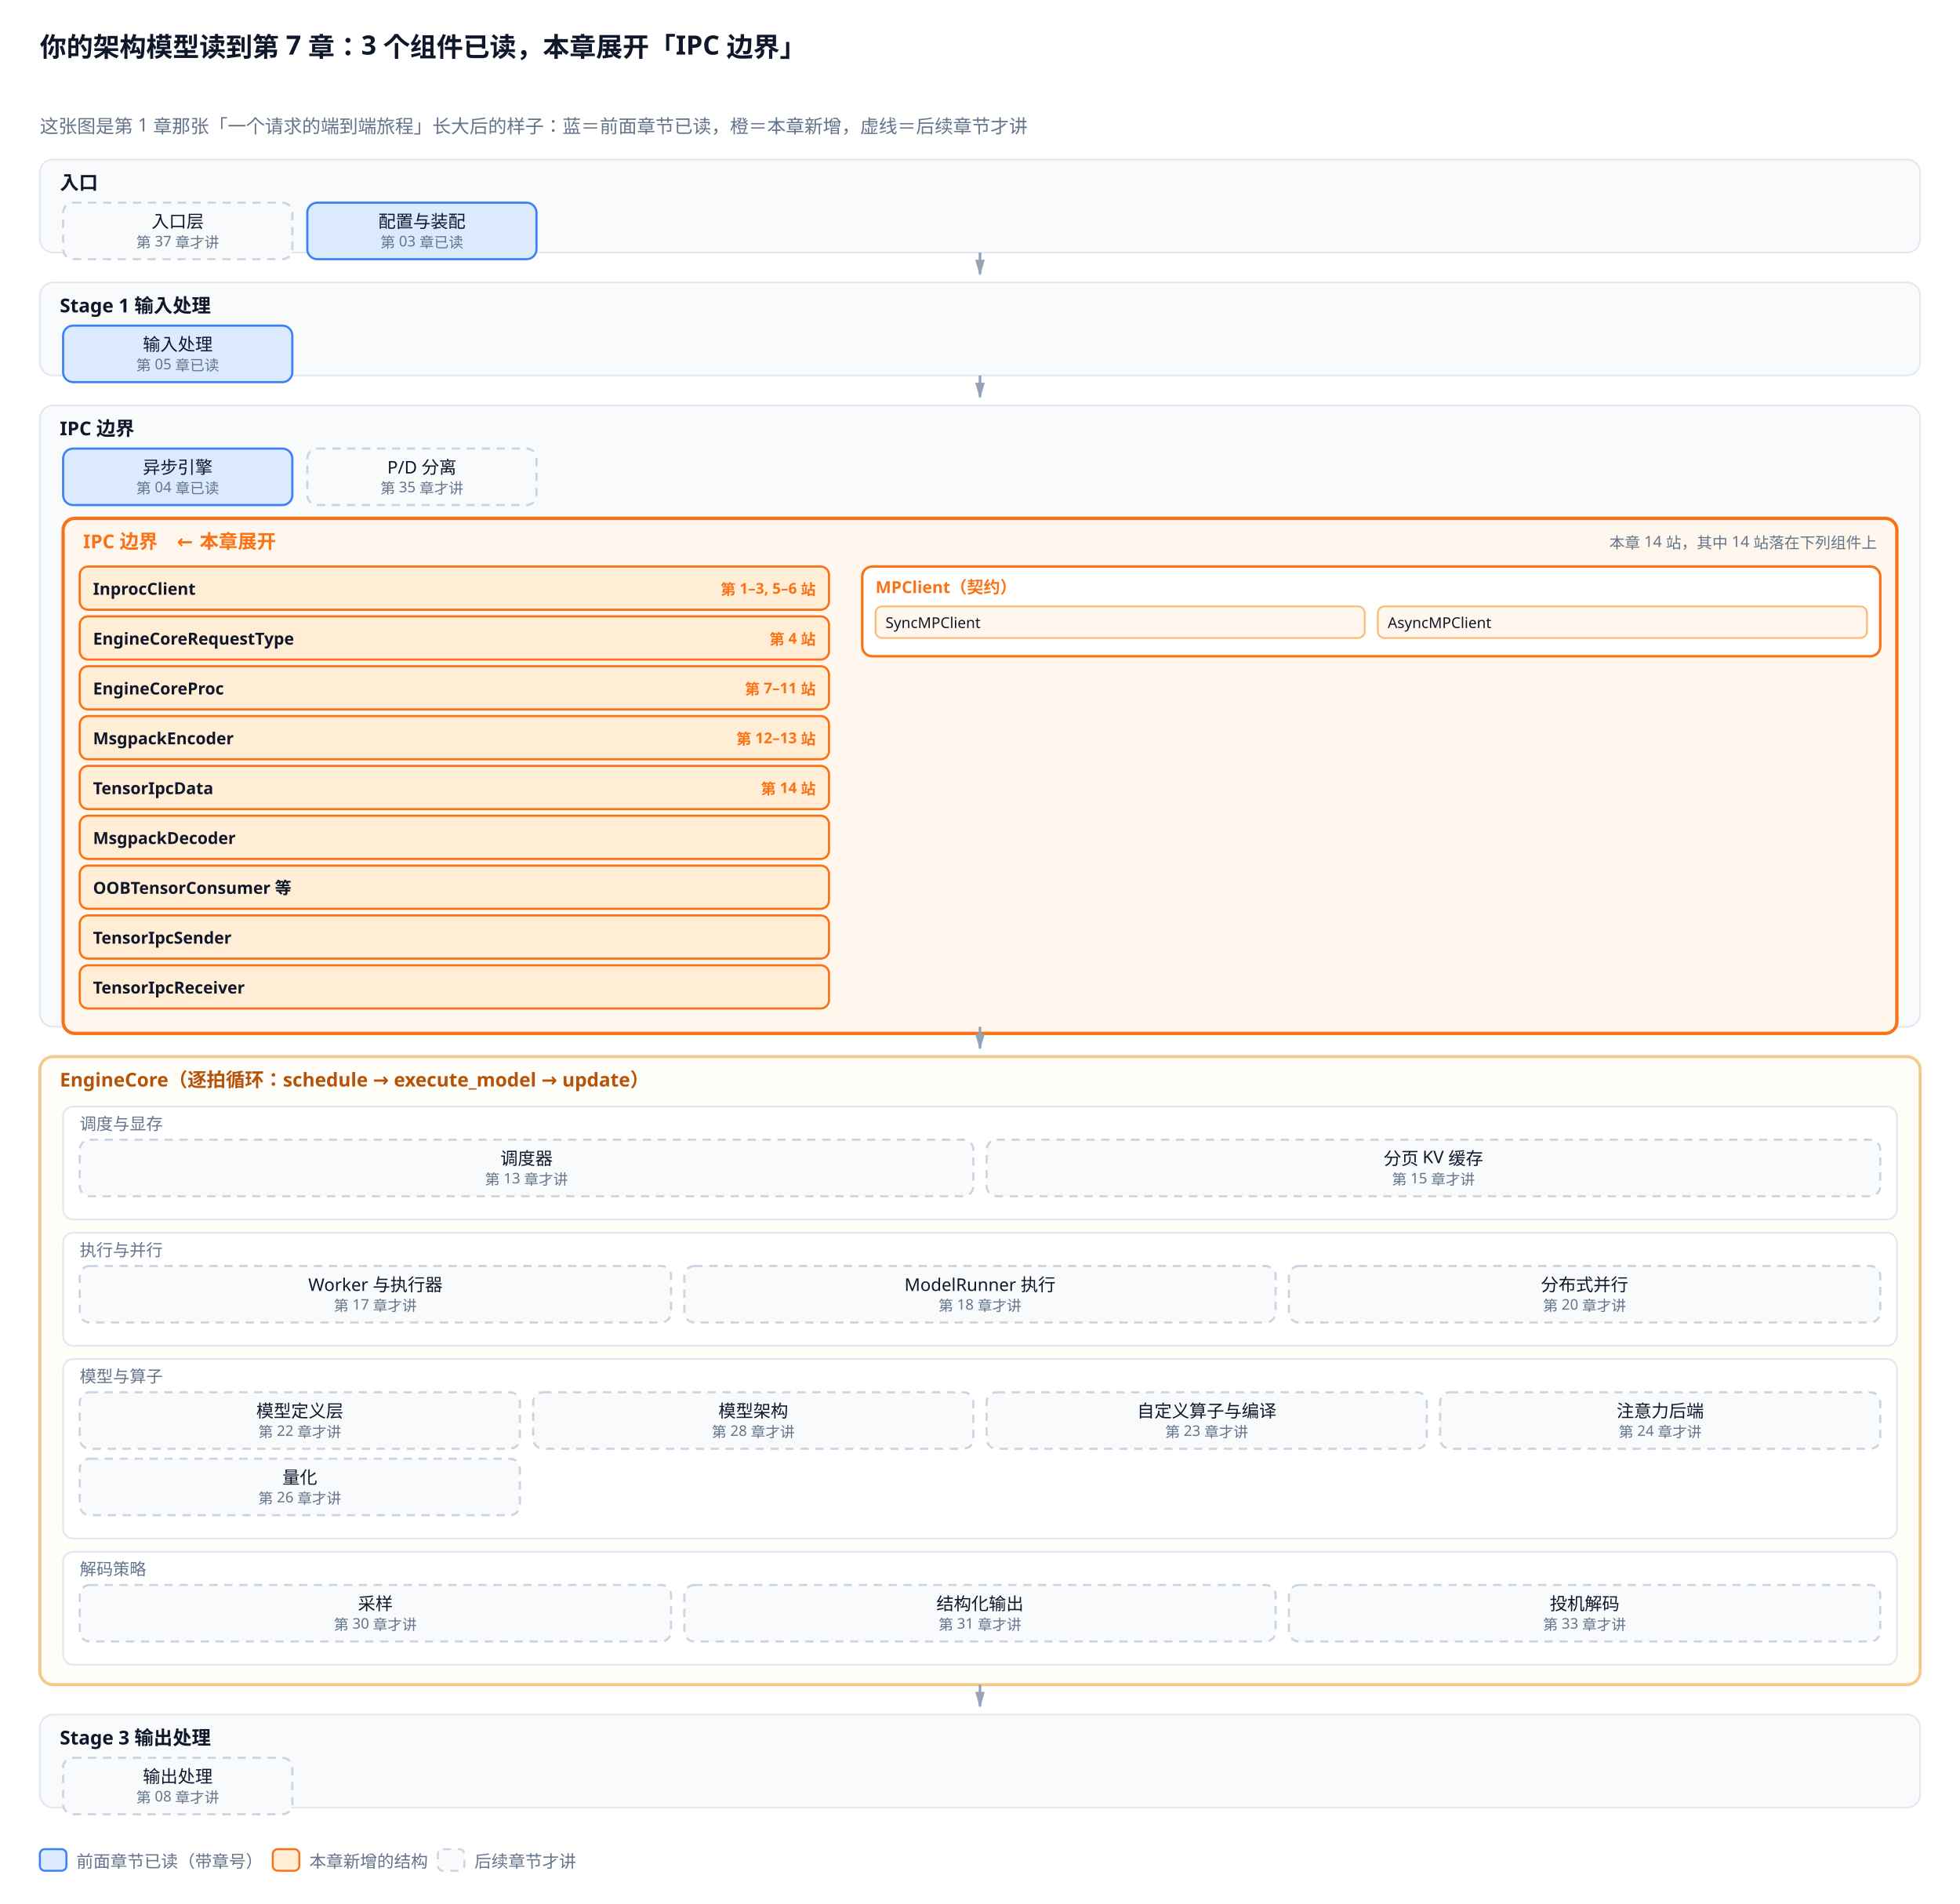
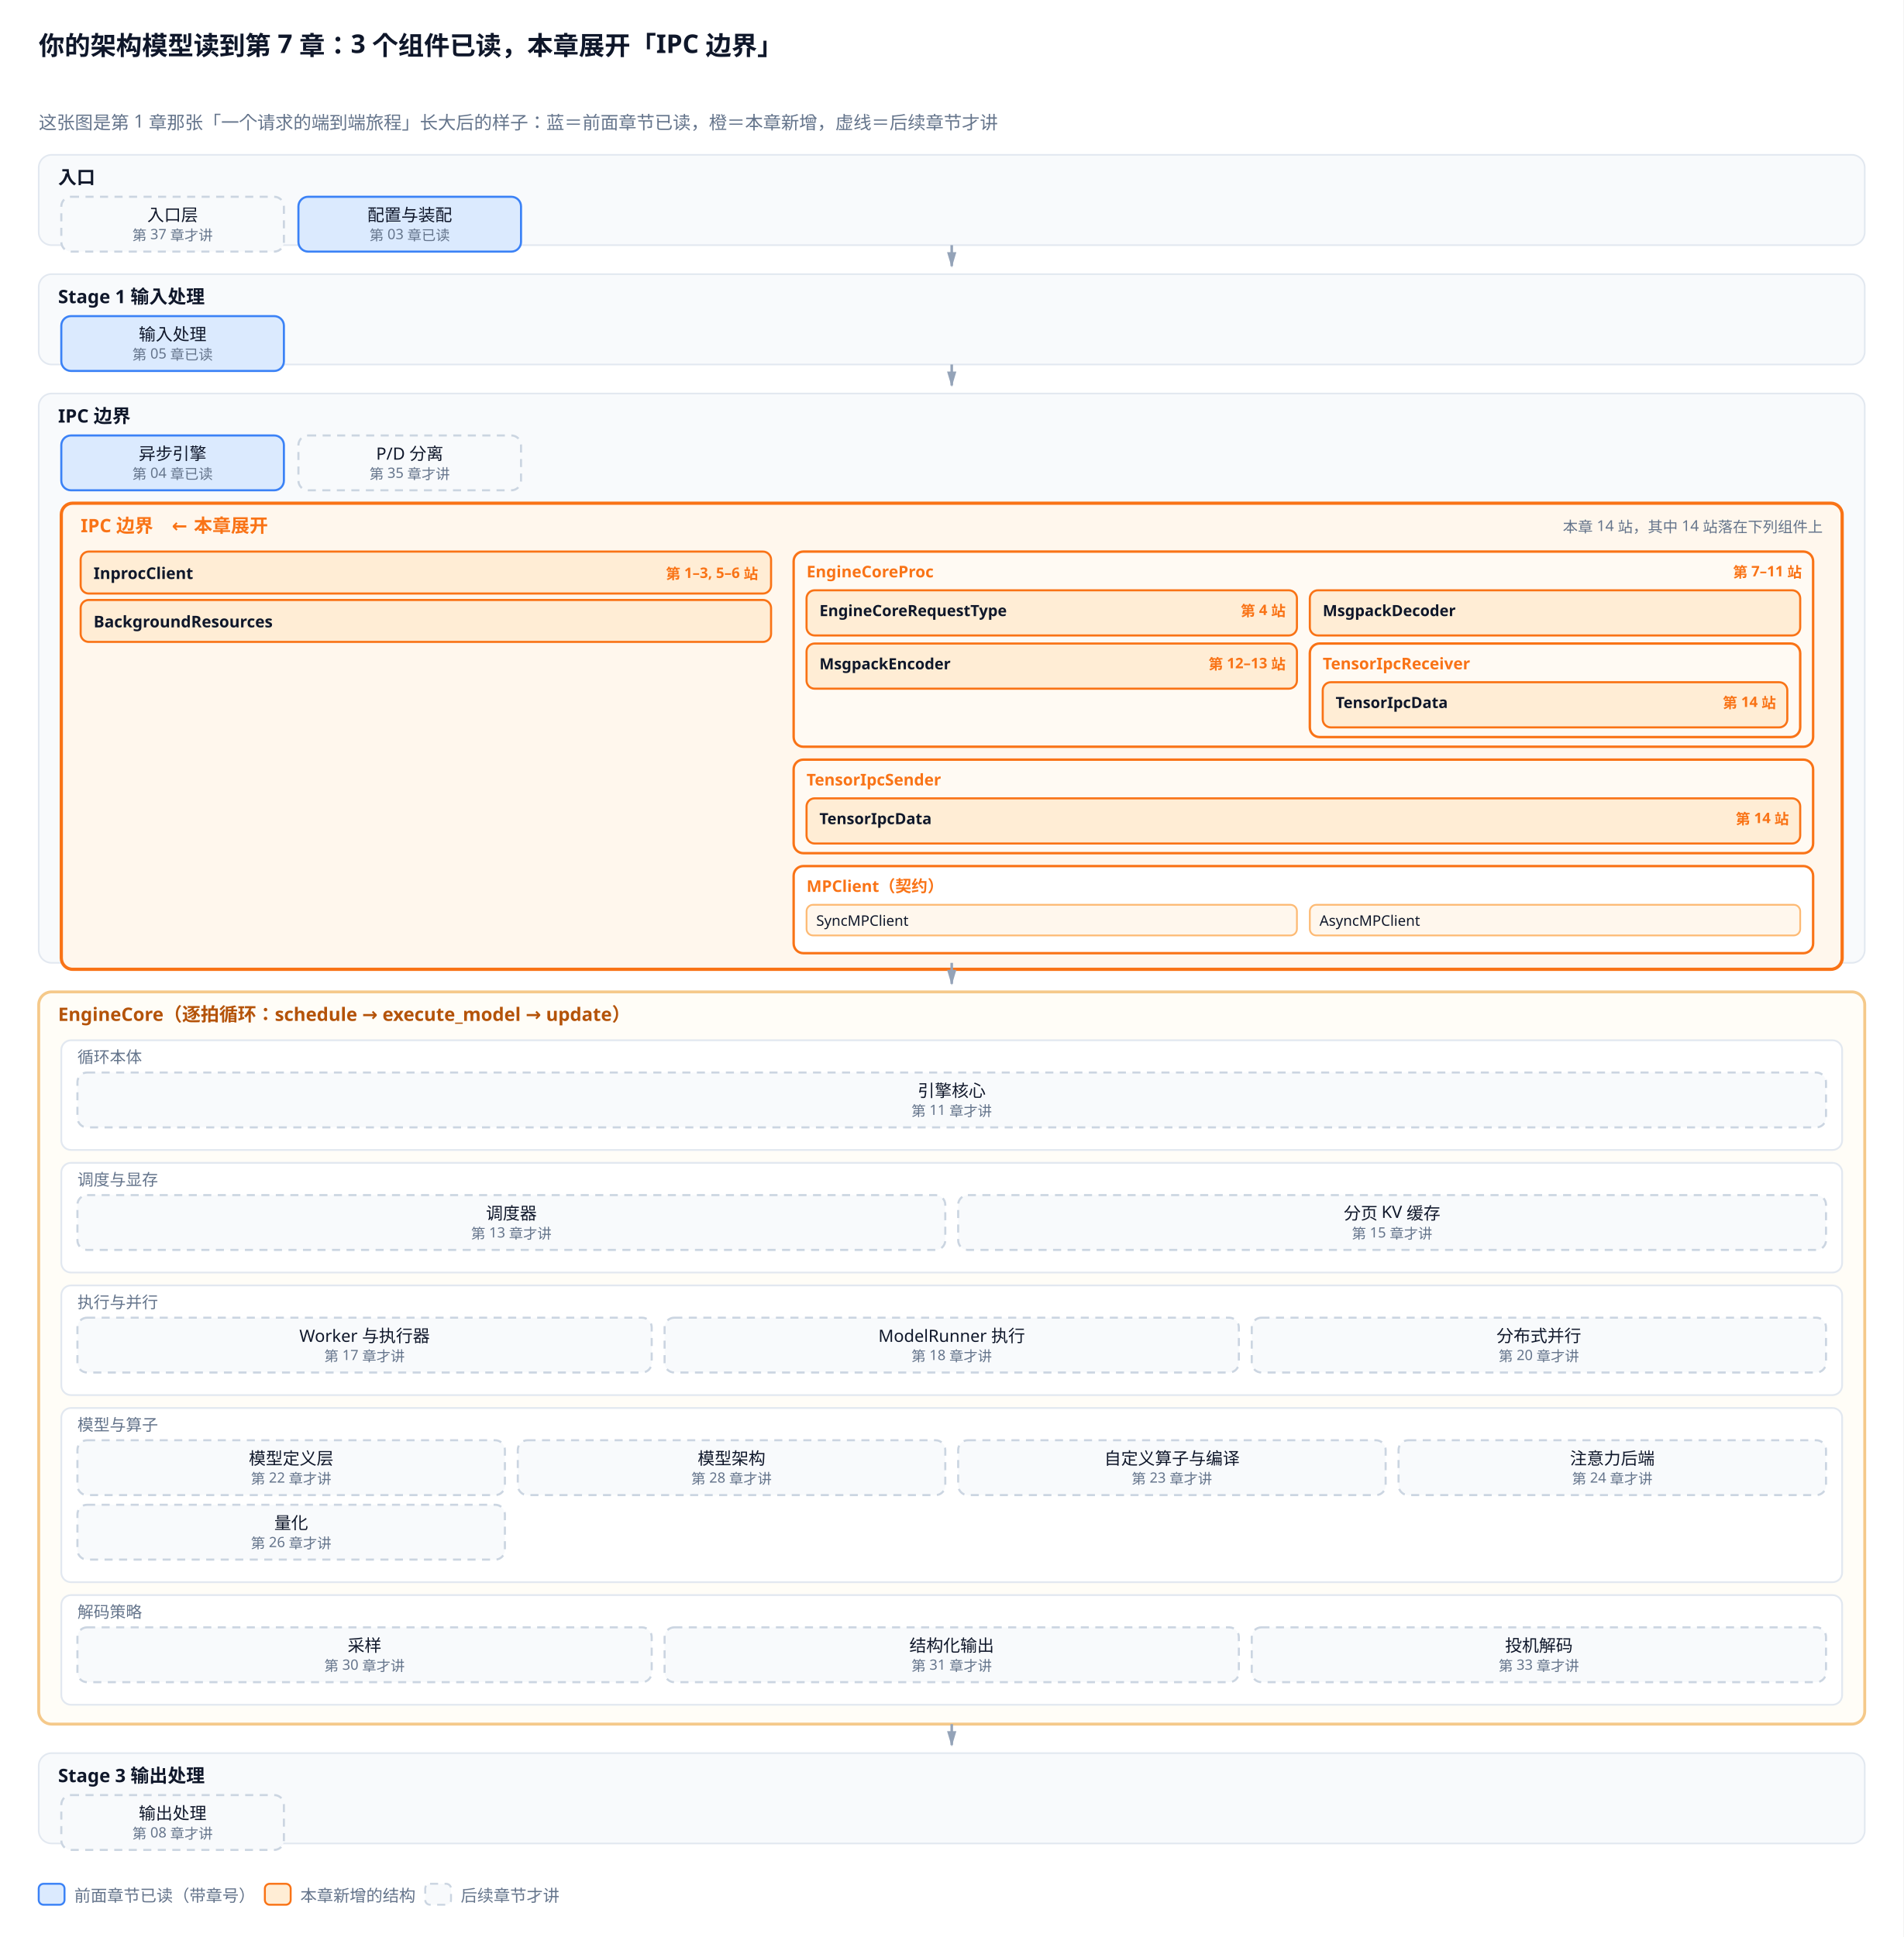
- <svg xmlns="http://www.w3.org/2000/svg" viewBox="0 0 1180 1146">
+ <svg xmlns="http://www.w3.org/2000/svg" viewBox="0 0 1180 1201">
  <defs>
    <marker id="a" viewBox="0 0 10 6" refX="9" refY="3" markerWidth="6" markerHeight="4" orient="auto">
      <path d="M0,0 L10,3 L0,6 Z" fill="#94a3b8" />
    </marker>
    <marker id="a2" viewBox="0 0 10 6" refX="9" refY="3" markerWidth="6" markerHeight="4" orient="auto">
      <path d="M0,0 L10,3 L0,6 Z" fill="#f97316" />
    </marker>
  </defs>
-   <rect width="1180" height="1146" fill="white" />
+   <rect width="1180" height="1201" fill="white" />
  <text x="24" y="34" font-family="sans-serif" font-size="16" fill="#0f172a" font-weight="bold">你的架构模型读到第 7 章：3 个组件已读，本章展开「IPC 边界」</text>
  <text x="24.0" y="80.0" font-family="sans-serif" font-size="11.2" fill="#64748b" text-anchor="start">这张图是第 1 章那张「一个请求的端到端旅程」长大后的样子：蓝＝前面章节已读，橙＝本章新增，虚线＝后续章节才讲</text>
  <rect x="24.0" y="96.0" width="1132.0" height="56.0" rx="8" fill="#f8fafc" stroke="#e2e8f0" stroke-width="1.0" />
  <text x="36.0" y="114.0" font-family="sans-serif" font-size="11.5" fill="#0f172a" text-anchor="start" font-weight="bold">入口</text>
  <rect x="38.0" y="122.0" width="138.0" height="34.0" rx="6" fill="#f8fafc" stroke="#cbd5e1" stroke-width="1.3" stroke-dasharray="5,4" />
  <text x="107.0" y="137.0" font-family="sans-serif" font-size="10.5" fill="#0f172a" text-anchor="middle">入口层</text>
  <text x="107.0" y="149.0" font-family="sans-serif" font-size="8.8" fill="#64748b" text-anchor="middle">第 37 章才讲</text>
  <rect x="185.0" y="122.0" width="138.0" height="34.0" rx="6" fill="#dbeafe" stroke="#3b82f6" stroke-width="1.3" />
  <text x="254.0" y="137.0" font-family="sans-serif" font-size="10.5" fill="#0f172a" text-anchor="middle">配置与装配</text>
  <text x="254.0" y="149.0" font-family="sans-serif" font-size="8.8" fill="#64748b" text-anchor="middle">第 03 章已读</text>
  <path d="M590.0,152.0 L590.0,165.0" stroke="#94a3b8" stroke-width="1.6" marker-end="url(#a)" />
  <rect x="24.0" y="170.0" width="1132.0" height="56.0" rx="8" fill="#f8fafc" stroke="#e2e8f0" stroke-width="1.0" />
  <text x="36.0" y="188.0" font-family="sans-serif" font-size="11.5" fill="#0f172a" text-anchor="start" font-weight="bold">Stage 1 输入处理</text>
  <rect x="38.0" y="196.0" width="138.0" height="34.0" rx="6" fill="#dbeafe" stroke="#3b82f6" stroke-width="1.3" />
  <text x="107.0" y="211.0" font-family="sans-serif" font-size="10.5" fill="#0f172a" text-anchor="middle">输入处理</text>
  <text x="107.0" y="223.0" font-family="sans-serif" font-size="8.8" fill="#64748b" text-anchor="middle">第 05 章已读</text>
  <path d="M590.0,226.0 L590.0,239.0" stroke="#94a3b8" stroke-width="1.6" marker-end="url(#a)" />
-   <rect x="24.0" y="244.0" width="1132.0" height="374.0" rx="8" fill="#f8fafc" stroke="#e2e8f0" stroke-width="1.0" />
+   <rect x="24.0" y="244.0" width="1132.0" height="353.0" rx="8" fill="#f8fafc" stroke="#e2e8f0" stroke-width="1.0" />
  <text x="36.0" y="262.0" font-family="sans-serif" font-size="11.5" fill="#0f172a" text-anchor="start" font-weight="bold">IPC 边界</text>
  <rect x="38.0" y="270.0" width="138.0" height="34.0" rx="6" fill="#dbeafe" stroke="#3b82f6" stroke-width="1.3" />
  <text x="107.0" y="285.0" font-family="sans-serif" font-size="10.5" fill="#0f172a" text-anchor="middle">异步引擎</text>
  <text x="107.0" y="297.0" font-family="sans-serif" font-size="8.8" fill="#64748b" text-anchor="middle">第 04 章已读</text>
  <rect x="185.0" y="270.0" width="138.0" height="34.0" rx="6" fill="#f8fafc" stroke="#cbd5e1" stroke-width="1.3" stroke-dasharray="5,4" />
  <text x="254.0" y="285.0" font-family="sans-serif" font-size="10.5" fill="#0f172a" text-anchor="middle">P/D 分离</text>
  <text x="254.0" y="297.0" font-family="sans-serif" font-size="8.8" fill="#64748b" text-anchor="middle">第 35 章才讲</text>
-   <rect x="38.0" y="312.0" width="1104.0" height="310.0" rx="7" fill="#fff7ed" stroke="#f97316" stroke-width="2.0" />
+   <rect x="38.0" y="312.0" width="1104.0" height="289.0" rx="7" fill="#fff7ed" stroke="#f97316" stroke-width="2.0" />
  <text x="50.0" y="330.0" font-family="sans-serif" font-size="11.5" fill="#f97316" text-anchor="start" font-weight="bold">IPC 边界　← 本章展开</text>
  <text x="1130.0" y="330.0" font-family="sans-serif" font-size="9.3" fill="#64748b" text-anchor="end">本章 14 站，其中 14 站落在下列组件上</text>
-   <rect x="48.0" y="341.0" width="451.1" height="26.0" rx="5" fill="#ffedd5" stroke="#f97316" stroke-width="1.3" />
-   <text x="56.0" y="358.0" font-family="sans-serif" font-size="10" fill="#0f172a" text-anchor="start" font-weight="bold">InprocClient</text>
-   <text x="491.1" y="358.0" font-family="sans-serif" font-size="9" fill="#f97316" text-anchor="end" font-weight="bold">第 1–3, 5–6 站</text>
-   <rect x="48.0" y="371.0" width="451.1" height="26.0" rx="5" fill="#ffedd5" stroke="#f97316" stroke-width="1.3" />
-   <text x="56.0" y="388.0" font-family="sans-serif" font-size="10" fill="#0f172a" text-anchor="start" font-weight="bold">EngineCoreRequestType</text>
-   <text x="491.1" y="388.0" font-family="sans-serif" font-size="9" fill="#f97316" text-anchor="end" font-weight="bold">第 4 站</text>
-   <rect x="48.0" y="401.0" width="451.1" height="26.0" rx="5" fill="#ffedd5" stroke="#f97316" stroke-width="1.3" />
-   <text x="56.0" y="418.0" font-family="sans-serif" font-size="10" fill="#0f172a" text-anchor="start" font-weight="bold">EngineCoreProc</text>
-   <text x="491.1" y="418.0" font-family="sans-serif" font-size="9" fill="#f97316" text-anchor="end" font-weight="bold">第 7–11 站</text>
-   <rect x="48.0" y="431.0" width="451.1" height="26.0" rx="5" fill="#ffedd5" stroke="#f97316" stroke-width="1.3" />
-   <text x="56.0" y="448.0" font-family="sans-serif" font-size="10" fill="#0f172a" text-anchor="start" font-weight="bold">MsgpackEncoder</text>
-   <text x="491.1" y="448.0" font-family="sans-serif" font-size="9" fill="#f97316" text-anchor="end" font-weight="bold">第 12–13 站</text>
-   <rect x="48.0" y="461.0" width="451.1" height="26.0" rx="5" fill="#ffedd5" stroke="#f97316" stroke-width="1.3" />
-   <text x="56.0" y="478.0" font-family="sans-serif" font-size="10" fill="#0f172a" text-anchor="start" font-weight="bold">TensorIpcData</text>
-   <text x="491.1" y="478.0" font-family="sans-serif" font-size="9" fill="#f97316" text-anchor="end" font-weight="bold">第 14 站</text>
-   <rect x="48.0" y="491.0" width="451.1" height="26.0" rx="5" fill="#ffedd5" stroke="#f97316" stroke-width="1.3" />
-   <text x="56.0" y="508.0" font-family="sans-serif" font-size="10" fill="#0f172a" text-anchor="start" font-weight="bold">MsgpackDecoder</text>
-   <rect x="48.0" y="521.0" width="451.1" height="26.0" rx="5" fill="#ffedd5" stroke="#f97316" stroke-width="1.3" />
-   <text x="56.0" y="538.0" font-family="sans-serif" font-size="10" fill="#0f172a" text-anchor="start" font-weight="bold">OOBTensorConsumer 等</text>
-   <rect x="48.0" y="551.0" width="451.1" height="26.0" rx="5" fill="#ffedd5" stroke="#f97316" stroke-width="1.3" />
-   <text x="56.0" y="568.0" font-family="sans-serif" font-size="10" fill="#0f172a" text-anchor="start" font-weight="bold">TensorIpcSender</text>
-   <rect x="48.0" y="581.0" width="451.1" height="26.0" rx="5" fill="#ffedd5" stroke="#f97316" stroke-width="1.3" />
-   <text x="56.0" y="598.0" font-family="sans-serif" font-size="10" fill="#0f172a" text-anchor="start" font-weight="bold">TensorIpcReceiver</text>
-   <rect x="519.1" y="341.0" width="612.9" height="54.0" rx="6" fill="#ffffff" stroke="#f97316" stroke-width="1.5" />
-   <text x="527.1" y="357.0" font-family="sans-serif" font-size="10" fill="#f97316" text-anchor="start" font-weight="bold">MPClient（契约）</text>
-   <rect x="527.1" y="365.0" width="294.5" height="19.0" rx="4" fill="#fff7ed" stroke="#fdba74" stroke-width="1.1" />
-   <text x="533.1" y="378.0" font-family="sans-serif" font-size="9" fill="#0f172a" text-anchor="start">SyncMPClient</text>
-   <rect x="829.5" y="365.0" width="294.5" height="19.0" rx="4" fill="#fff7ed" stroke="#fdba74" stroke-width="1.1" />
-   <text x="835.5" y="378.0" font-family="sans-serif" font-size="9" fill="#0f172a" text-anchor="start">AsyncMPClient</text>
-   <path d="M590.0,618.0 L590.0,631.0" stroke="#94a3b8" stroke-width="1.6" marker-end="url(#a)" />
-   <rect x="24.0" y="636.0" width="1132.0" height="378.0" rx="8" fill="#fffdf7" stroke="#f5c98a" stroke-width="1.8" />
-   <text x="36.0" y="654.0" font-family="sans-serif" font-size="11.5" fill="#b45309" text-anchor="start" font-weight="bold">EngineCore（逐拍循环：schedule → execute_model → update）</text>
-   <rect x="38.0" y="666.0" width="1104.0" height="68.0" rx="6" fill="#ffffff" stroke="#e2e8f0" stroke-width="1.1" />
-   <text x="48.0" y="680.0" font-family="sans-serif" font-size="10" fill="#64748b" text-anchor="start">调度与显存</text>
-   <rect x="48.0" y="686.0" width="538.0" height="34.0" rx="6" fill="#f8fafc" stroke="#cbd5e1" stroke-width="1.3" stroke-dasharray="5,4" />
-   <text x="317.0" y="701.0" font-family="sans-serif" font-size="10.5" fill="#0f172a" text-anchor="middle">调度器</text>
-   <text x="317.0" y="713.0" font-family="sans-serif" font-size="8.8" fill="#64748b" text-anchor="middle">第 13 章才讲</text>
-   <rect x="594.0" y="686.0" width="538.0" height="34.0" rx="6" fill="#f8fafc" stroke="#cbd5e1" stroke-width="1.3" stroke-dasharray="5,4" />
-   <text x="863.0" y="701.0" font-family="sans-serif" font-size="10.5" fill="#0f172a" text-anchor="middle">分页 KV 缓存</text>
-   <text x="863.0" y="713.0" font-family="sans-serif" font-size="8.8" fill="#64748b" text-anchor="middle">第 15 章才讲</text>
-   <rect x="38.0" y="742.0" width="1104.0" height="68.0" rx="6" fill="#ffffff" stroke="#e2e8f0" stroke-width="1.1" />
-   <text x="48.0" y="756.0" font-family="sans-serif" font-size="10" fill="#64748b" text-anchor="start">执行与并行</text>
-   <rect x="48.0" y="762.0" width="356.0" height="34.0" rx="6" fill="#f8fafc" stroke="#cbd5e1" stroke-width="1.3" stroke-dasharray="5,4" />
-   <text x="226.0" y="777.0" font-family="sans-serif" font-size="10.5" fill="#0f172a" text-anchor="middle">Worker 与执行器</text>
-   <text x="226.0" y="789.0" font-family="sans-serif" font-size="8.8" fill="#64748b" text-anchor="middle">第 17 章才讲</text>
-   <rect x="412.0" y="762.0" width="356.0" height="34.0" rx="6" fill="#f8fafc" stroke="#cbd5e1" stroke-width="1.3" stroke-dasharray="5,4" />
-   <text x="590.0" y="777.0" font-family="sans-serif" font-size="10.5" fill="#0f172a" text-anchor="middle">ModelRunner 执行</text>
-   <text x="590.0" y="789.0" font-family="sans-serif" font-size="8.8" fill="#64748b" text-anchor="middle">第 18 章才讲</text>
-   <rect x="776.0" y="762.0" width="356.0" height="34.0" rx="6" fill="#f8fafc" stroke="#cbd5e1" stroke-width="1.3" stroke-dasharray="5,4" />
-   <text x="954.0" y="777.0" font-family="sans-serif" font-size="10.5" fill="#0f172a" text-anchor="middle">分布式并行</text>
-   <text x="954.0" y="789.0" font-family="sans-serif" font-size="8.8" fill="#64748b" text-anchor="middle">第 20 章才讲</text>
-   <rect x="38.0" y="818.0" width="1104.0" height="108.0" rx="6" fill="#ffffff" stroke="#e2e8f0" stroke-width="1.1" />
-   <text x="48.0" y="832.0" font-family="sans-serif" font-size="10" fill="#64748b" text-anchor="start">模型与算子</text>
-   <rect x="48.0" y="838.0" width="265.0" height="34.0" rx="6" fill="#f8fafc" stroke="#cbd5e1" stroke-width="1.3" stroke-dasharray="5,4" />
-   <text x="180.5" y="853.0" font-family="sans-serif" font-size="10.5" fill="#0f172a" text-anchor="middle">模型定义层</text>
-   <text x="180.5" y="865.0" font-family="sans-serif" font-size="8.8" fill="#64748b" text-anchor="middle">第 22 章才讲</text>
-   <rect x="321.0" y="838.0" width="265.0" height="34.0" rx="6" fill="#f8fafc" stroke="#cbd5e1" stroke-width="1.3" stroke-dasharray="5,4" />
-   <text x="453.5" y="853.0" font-family="sans-serif" font-size="10.5" fill="#0f172a" text-anchor="middle">模型架构</text>
-   <text x="453.5" y="865.0" font-family="sans-serif" font-size="8.8" fill="#64748b" text-anchor="middle">第 28 章才讲</text>
-   <rect x="594.0" y="838.0" width="265.0" height="34.0" rx="6" fill="#f8fafc" stroke="#cbd5e1" stroke-width="1.3" stroke-dasharray="5,4" />
-   <text x="726.5" y="853.0" font-family="sans-serif" font-size="10.5" fill="#0f172a" text-anchor="middle">自定义算子与编译</text>
-   <text x="726.5" y="865.0" font-family="sans-serif" font-size="8.8" fill="#64748b" text-anchor="middle">第 23 章才讲</text>
-   <rect x="867.0" y="838.0" width="265.0" height="34.0" rx="6" fill="#f8fafc" stroke="#cbd5e1" stroke-width="1.3" stroke-dasharray="5,4" />
-   <text x="999.5" y="853.0" font-family="sans-serif" font-size="10.5" fill="#0f172a" text-anchor="middle">注意力后端</text>
-   <text x="999.5" y="865.0" font-family="sans-serif" font-size="8.8" fill="#64748b" text-anchor="middle">第 24 章才讲</text>
-   <rect x="48.0" y="878.0" width="265.0" height="34.0" rx="6" fill="#f8fafc" stroke="#cbd5e1" stroke-width="1.3" stroke-dasharray="5,4" />
-   <text x="180.5" y="893.0" font-family="sans-serif" font-size="10.5" fill="#0f172a" text-anchor="middle">量化</text>
-   <text x="180.5" y="905.0" font-family="sans-serif" font-size="8.8" fill="#64748b" text-anchor="middle">第 26 章才讲</text>
-   <rect x="38.0" y="934.0" width="1104.0" height="68.0" rx="6" fill="#ffffff" stroke="#e2e8f0" stroke-width="1.1" />
-   <text x="48.0" y="948.0" font-family="sans-serif" font-size="10" fill="#64748b" text-anchor="start">解码策略</text>
-   <rect x="48.0" y="954.0" width="356.0" height="34.0" rx="6" fill="#f8fafc" stroke="#cbd5e1" stroke-width="1.3" stroke-dasharray="5,4" />
-   <text x="226.0" y="969.0" font-family="sans-serif" font-size="10.5" fill="#0f172a" text-anchor="middle">采样</text>
-   <text x="226.0" y="981.0" font-family="sans-serif" font-size="8.8" fill="#64748b" text-anchor="middle">第 30 章才讲</text>
-   <rect x="412.0" y="954.0" width="356.0" height="34.0" rx="6" fill="#f8fafc" stroke="#cbd5e1" stroke-width="1.3" stroke-dasharray="5,4" />
-   <text x="590.0" y="969.0" font-family="sans-serif" font-size="10.5" fill="#0f172a" text-anchor="middle">结构化输出</text>
-   <text x="590.0" y="981.0" font-family="sans-serif" font-size="8.8" fill="#64748b" text-anchor="middle">第 31 章才讲</text>
-   <rect x="776.0" y="954.0" width="356.0" height="34.0" rx="6" fill="#f8fafc" stroke="#cbd5e1" stroke-width="1.3" stroke-dasharray="5,4" />
-   <text x="954.0" y="969.0" font-family="sans-serif" font-size="10.5" fill="#0f172a" text-anchor="middle">投机解码</text>
-   <text x="954.0" y="981.0" font-family="sans-serif" font-size="8.8" fill="#64748b" text-anchor="middle">第 33 章才讲</text>
-   <path d="M590.0,1014.0 L590.0,1027.0" stroke="#94a3b8" stroke-width="1.6" marker-end="url(#a)" />
-   <rect x="24.0" y="1032.0" width="1132.0" height="56.0" rx="8" fill="#f8fafc" stroke="#e2e8f0" stroke-width="1.0" />
-   <text x="36.0" y="1050.0" font-family="sans-serif" font-size="11.5" fill="#0f172a" text-anchor="start" font-weight="bold">Stage 3 输出处理</text>
-   <rect x="38.0" y="1058.0" width="138.0" height="34.0" rx="6" fill="#f8fafc" stroke="#cbd5e1" stroke-width="1.3" stroke-dasharray="5,4" />
-   <text x="107.0" y="1073.0" font-family="sans-serif" font-size="10.5" fill="#0f172a" text-anchor="middle">输出处理</text>
-   <text x="107.0" y="1085.0" font-family="sans-serif" font-size="8.8" fill="#64748b" text-anchor="middle">第 08 章才讲</text>
-   <rect x="24.0" y="1113.0" width="16.0" height="13.0" rx="3" fill="#dbeafe" stroke="#3b82f6" stroke-width="1.2" />
-   <text x="46.0" y="1124.0" font-family="sans-serif" font-size="10.2" fill="#64748b" text-anchor="start">前面章节已读（带章号）</text>
-   <rect x="164.2" y="1113.0" width="16.0" height="13.0" rx="3" fill="#ffedd5" stroke="#f97316" stroke-width="1.2" />
-   <text x="186.2" y="1124.0" font-family="sans-serif" font-size="10.2" fill="#64748b" text-anchor="start">本章新增的结构</text>
-   <rect x="263.6" y="1113.0" width="16.0" height="13.0" rx="3" fill="#f8fafc" stroke="#cbd5e1" stroke-width="1.2" stroke-dasharray="5,4" />
-   <text x="285.6" y="1124.0" font-family="sans-serif" font-size="10.2" fill="#64748b" text-anchor="start">后续章节才讲</text>
+   <rect x="50.0" y="342.0" width="428.0" height="26.0" rx="5" fill="#ffedd5" stroke="#f97316" stroke-width="1.3" />
+   <text x="58.0" y="359.0" font-family="sans-serif" font-size="10" fill="#0f172a" text-anchor="start" font-weight="bold">InprocClient</text>
+   <text x="470.0" y="359.0" font-family="sans-serif" font-size="9" fill="#f97316" text-anchor="end" font-weight="bold">第 1–3, 5–6 站</text>
+   <rect x="50.0" y="372.0" width="428.0" height="26.0" rx="5" fill="#ffedd5" stroke="#f97316" stroke-width="1.3" />
+   <text x="58.0" y="389.0" font-family="sans-serif" font-size="10" fill="#0f172a" text-anchor="start" font-weight="bold">BackgroundResources</text>
+   <rect x="492.0" y="342.0" width="632.0" height="121.0" rx="6" fill="#fffaf3" stroke="#f97316" stroke-width="1.5" />
+   <text x="500.0" y="358.0" font-family="sans-serif" font-size="10" fill="#f97316" text-anchor="start" font-weight="bold">EngineCoreProc</text>
+   <text x="1117.0" y="358.0" font-family="sans-serif" font-size="9" fill="#f97316" text-anchor="end" font-weight="bold">第 7–11 站</text>
+   <rect x="500.0" y="366.0" width="304.0" height="28.0" rx="5" fill="#ffedd5" stroke="#f97316" stroke-width="1.3" />
+   <text x="508.0" y="382.0" font-family="sans-serif" font-size="9.6" fill="#0f172a" text-anchor="start" font-weight="bold">EngineCoreRequestType</text>
+   <text x="797.0" y="382.0" font-family="sans-serif" font-size="9" fill="#f97316" text-anchor="end" font-weight="bold">第 4 站</text>
+   <rect x="812.0" y="366.0" width="304.0" height="28.0" rx="5" fill="#ffedd5" stroke="#f97316" stroke-width="1.3" />
+   <text x="820.0" y="382.0" font-family="sans-serif" font-size="9.6" fill="#0f172a" text-anchor="start" font-weight="bold">MsgpackDecoder</text>
+   <rect x="500.0" y="399.0" width="304.0" height="28.0" rx="5" fill="#ffedd5" stroke="#f97316" stroke-width="1.3" />
+   <text x="508.0" y="415.0" font-family="sans-serif" font-size="9.6" fill="#0f172a" text-anchor="start" font-weight="bold">MsgpackEncoder</text>
+   <text x="797.0" y="415.0" font-family="sans-serif" font-size="9" fill="#f97316" text-anchor="end" font-weight="bold">第 12–13 站</text>
+   <rect x="812.0" y="399.0" width="304.0" height="58.0" rx="6" fill="#fffaf3" stroke="#f97316" stroke-width="1.5" />
+   <text x="820.0" y="415.0" font-family="sans-serif" font-size="10" fill="#f97316" text-anchor="start" font-weight="bold">TensorIpcReceiver</text>
+   <rect x="820.0" y="423.0" width="288.0" height="28.0" rx="5" fill="#ffedd5" stroke="#f97316" stroke-width="1.3" />
+   <text x="828.0" y="439.0" font-family="sans-serif" font-size="9.6" fill="#0f172a" text-anchor="start" font-weight="bold">TensorIpcData</text>
+   <text x="1101.0" y="439.0" font-family="sans-serif" font-size="9" fill="#f97316" text-anchor="end" font-weight="bold">第 14 站</text>
+   <rect x="492.0" y="471.0" width="632.0" height="58.0" rx="6" fill="#fffaf3" stroke="#f97316" stroke-width="1.5" />
+   <text x="500.0" y="487.0" font-family="sans-serif" font-size="10" fill="#f97316" text-anchor="start" font-weight="bold">TensorIpcSender</text>
+   <rect x="500.0" y="495.0" width="616.0" height="28.0" rx="5" fill="#ffedd5" stroke="#f97316" stroke-width="1.3" />
+   <text x="508.0" y="511.0" font-family="sans-serif" font-size="9.6" fill="#0f172a" text-anchor="start" font-weight="bold">TensorIpcData</text>
+   <text x="1109.0" y="511.0" font-family="sans-serif" font-size="9" fill="#f97316" text-anchor="end" font-weight="bold">第 14 站</text>
+   <rect x="492.0" y="537.0" width="632.0" height="54.0" rx="6" fill="#ffffff" stroke="#f97316" stroke-width="1.5" />
+   <text x="500.0" y="553.0" font-family="sans-serif" font-size="10" fill="#f97316" text-anchor="start" font-weight="bold">MPClient（契约）</text>
+   <rect x="500.0" y="561.0" width="304.0" height="19.0" rx="4" fill="#fff7ed" stroke="#fdba74" stroke-width="1.1" />
+   <text x="506.0" y="574.0" font-family="sans-serif" font-size="9" fill="#0f172a" text-anchor="start">SyncMPClient</text>
+   <rect x="812.0" y="561.0" width="304.0" height="19.0" rx="4" fill="#fff7ed" stroke="#fdba74" stroke-width="1.1" />
+   <text x="818.0" y="574.0" font-family="sans-serif" font-size="9" fill="#0f172a" text-anchor="start">AsyncMPClient</text>
+   <path d="M590.0,597.0 L590.0,610.0" stroke="#94a3b8" stroke-width="1.6" marker-end="url(#a)" />
+   <rect x="24.0" y="615.0" width="1132.0" height="454.0" rx="8" fill="#fffdf7" stroke="#f5c98a" stroke-width="1.8" />
+   <text x="36.0" y="633.0" font-family="sans-serif" font-size="11.5" fill="#b45309" text-anchor="start" font-weight="bold">EngineCore（逐拍循环：schedule → execute_model → update）</text>
+   <rect x="38.0" y="645.0" width="1104.0" height="68.0" rx="6" fill="#ffffff" stroke="#e2e8f0" stroke-width="1.1" />
+   <text x="48.0" y="659.0" font-family="sans-serif" font-size="10" fill="#64748b" text-anchor="start">循环本体</text>
+   <rect x="48.0" y="665.0" width="1084.0" height="34.0" rx="6" fill="#f8fafc" stroke="#cbd5e1" stroke-width="1.3" stroke-dasharray="5,4" />
+   <text x="590.0" y="680.0" font-family="sans-serif" font-size="10.5" fill="#0f172a" text-anchor="middle">引擎核心</text>
+   <text x="590.0" y="692.0" font-family="sans-serif" font-size="8.8" fill="#64748b" text-anchor="middle">第 11 章才讲</text>
+   <rect x="38.0" y="721.0" width="1104.0" height="68.0" rx="6" fill="#ffffff" stroke="#e2e8f0" stroke-width="1.1" />
+   <text x="48.0" y="735.0" font-family="sans-serif" font-size="10" fill="#64748b" text-anchor="start">调度与显存</text>
+   <rect x="48.0" y="741.0" width="538.0" height="34.0" rx="6" fill="#f8fafc" stroke="#cbd5e1" stroke-width="1.3" stroke-dasharray="5,4" />
+   <text x="317.0" y="756.0" font-family="sans-serif" font-size="10.5" fill="#0f172a" text-anchor="middle">调度器</text>
+   <text x="317.0" y="768.0" font-family="sans-serif" font-size="8.8" fill="#64748b" text-anchor="middle">第 13 章才讲</text>
+   <rect x="594.0" y="741.0" width="538.0" height="34.0" rx="6" fill="#f8fafc" stroke="#cbd5e1" stroke-width="1.3" stroke-dasharray="5,4" />
+   <text x="863.0" y="756.0" font-family="sans-serif" font-size="10.5" fill="#0f172a" text-anchor="middle">分页 KV 缓存</text>
+   <text x="863.0" y="768.0" font-family="sans-serif" font-size="8.8" fill="#64748b" text-anchor="middle">第 15 章才讲</text>
+   <rect x="38.0" y="797.0" width="1104.0" height="68.0" rx="6" fill="#ffffff" stroke="#e2e8f0" stroke-width="1.1" />
+   <text x="48.0" y="811.0" font-family="sans-serif" font-size="10" fill="#64748b" text-anchor="start">执行与并行</text>
+   <rect x="48.0" y="817.0" width="356.0" height="34.0" rx="6" fill="#f8fafc" stroke="#cbd5e1" stroke-width="1.3" stroke-dasharray="5,4" />
+   <text x="226.0" y="832.0" font-family="sans-serif" font-size="10.5" fill="#0f172a" text-anchor="middle">Worker 与执行器</text>
+   <text x="226.0" y="844.0" font-family="sans-serif" font-size="8.8" fill="#64748b" text-anchor="middle">第 17 章才讲</text>
+   <rect x="412.0" y="817.0" width="356.0" height="34.0" rx="6" fill="#f8fafc" stroke="#cbd5e1" stroke-width="1.3" stroke-dasharray="5,4" />
+   <text x="590.0" y="832.0" font-family="sans-serif" font-size="10.5" fill="#0f172a" text-anchor="middle">ModelRunner 执行</text>
+   <text x="590.0" y="844.0" font-family="sans-serif" font-size="8.8" fill="#64748b" text-anchor="middle">第 18 章才讲</text>
+   <rect x="776.0" y="817.0" width="356.0" height="34.0" rx="6" fill="#f8fafc" stroke="#cbd5e1" stroke-width="1.3" stroke-dasharray="5,4" />
+   <text x="954.0" y="832.0" font-family="sans-serif" font-size="10.5" fill="#0f172a" text-anchor="middle">分布式并行</text>
+   <text x="954.0" y="844.0" font-family="sans-serif" font-size="8.8" fill="#64748b" text-anchor="middle">第 20 章才讲</text>
+   <rect x="38.0" y="873.0" width="1104.0" height="108.0" rx="6" fill="#ffffff" stroke="#e2e8f0" stroke-width="1.1" />
+   <text x="48.0" y="887.0" font-family="sans-serif" font-size="10" fill="#64748b" text-anchor="start">模型与算子</text>
+   <rect x="48.0" y="893.0" width="265.0" height="34.0" rx="6" fill="#f8fafc" stroke="#cbd5e1" stroke-width="1.3" stroke-dasharray="5,4" />
+   <text x="180.5" y="908.0" font-family="sans-serif" font-size="10.5" fill="#0f172a" text-anchor="middle">模型定义层</text>
+   <text x="180.5" y="920.0" font-family="sans-serif" font-size="8.8" fill="#64748b" text-anchor="middle">第 22 章才讲</text>
+   <rect x="321.0" y="893.0" width="265.0" height="34.0" rx="6" fill="#f8fafc" stroke="#cbd5e1" stroke-width="1.3" stroke-dasharray="5,4" />
+   <text x="453.5" y="908.0" font-family="sans-serif" font-size="10.5" fill="#0f172a" text-anchor="middle">模型架构</text>
+   <text x="453.5" y="920.0" font-family="sans-serif" font-size="8.8" fill="#64748b" text-anchor="middle">第 28 章才讲</text>
+   <rect x="594.0" y="893.0" width="265.0" height="34.0" rx="6" fill="#f8fafc" stroke="#cbd5e1" stroke-width="1.3" stroke-dasharray="5,4" />
+   <text x="726.5" y="908.0" font-family="sans-serif" font-size="10.5" fill="#0f172a" text-anchor="middle">自定义算子与编译</text>
+   <text x="726.5" y="920.0" font-family="sans-serif" font-size="8.8" fill="#64748b" text-anchor="middle">第 23 章才讲</text>
+   <rect x="867.0" y="893.0" width="265.0" height="34.0" rx="6" fill="#f8fafc" stroke="#cbd5e1" stroke-width="1.3" stroke-dasharray="5,4" />
+   <text x="999.5" y="908.0" font-family="sans-serif" font-size="10.5" fill="#0f172a" text-anchor="middle">注意力后端</text>
+   <text x="999.5" y="920.0" font-family="sans-serif" font-size="8.8" fill="#64748b" text-anchor="middle">第 24 章才讲</text>
+   <rect x="48.0" y="933.0" width="265.0" height="34.0" rx="6" fill="#f8fafc" stroke="#cbd5e1" stroke-width="1.3" stroke-dasharray="5,4" />
+   <text x="180.5" y="948.0" font-family="sans-serif" font-size="10.5" fill="#0f172a" text-anchor="middle">量化</text>
+   <text x="180.5" y="960.0" font-family="sans-serif" font-size="8.8" fill="#64748b" text-anchor="middle">第 26 章才讲</text>
+   <rect x="38.0" y="989.0" width="1104.0" height="68.0" rx="6" fill="#ffffff" stroke="#e2e8f0" stroke-width="1.1" />
+   <text x="48.0" y="1003.0" font-family="sans-serif" font-size="10" fill="#64748b" text-anchor="start">解码策略</text>
+   <rect x="48.0" y="1009.0" width="356.0" height="34.0" rx="6" fill="#f8fafc" stroke="#cbd5e1" stroke-width="1.3" stroke-dasharray="5,4" />
+   <text x="226.0" y="1024.0" font-family="sans-serif" font-size="10.5" fill="#0f172a" text-anchor="middle">采样</text>
+   <text x="226.0" y="1036.0" font-family="sans-serif" font-size="8.8" fill="#64748b" text-anchor="middle">第 30 章才讲</text>
+   <rect x="412.0" y="1009.0" width="356.0" height="34.0" rx="6" fill="#f8fafc" stroke="#cbd5e1" stroke-width="1.3" stroke-dasharray="5,4" />
+   <text x="590.0" y="1024.0" font-family="sans-serif" font-size="10.5" fill="#0f172a" text-anchor="middle">结构化输出</text>
+   <text x="590.0" y="1036.0" font-family="sans-serif" font-size="8.8" fill="#64748b" text-anchor="middle">第 31 章才讲</text>
+   <rect x="776.0" y="1009.0" width="356.0" height="34.0" rx="6" fill="#f8fafc" stroke="#cbd5e1" stroke-width="1.3" stroke-dasharray="5,4" />
+   <text x="954.0" y="1024.0" font-family="sans-serif" font-size="10.5" fill="#0f172a" text-anchor="middle">投机解码</text>
+   <text x="954.0" y="1036.0" font-family="sans-serif" font-size="8.8" fill="#64748b" text-anchor="middle">第 33 章才讲</text>
+   <path d="M590.0,1069.0 L590.0,1082.0" stroke="#94a3b8" stroke-width="1.6" marker-end="url(#a)" />
+   <rect x="24.0" y="1087.0" width="1132.0" height="56.0" rx="8" fill="#f8fafc" stroke="#e2e8f0" stroke-width="1.0" />
+   <text x="36.0" y="1105.0" font-family="sans-serif" font-size="11.5" fill="#0f172a" text-anchor="start" font-weight="bold">Stage 3 输出处理</text>
+   <rect x="38.0" y="1113.0" width="138.0" height="34.0" rx="6" fill="#f8fafc" stroke="#cbd5e1" stroke-width="1.3" stroke-dasharray="5,4" />
+   <text x="107.0" y="1128.0" font-family="sans-serif" font-size="10.5" fill="#0f172a" text-anchor="middle">输出处理</text>
+   <text x="107.0" y="1140.0" font-family="sans-serif" font-size="8.8" fill="#64748b" text-anchor="middle">第 08 章才讲</text>
+   <rect x="24.0" y="1168.0" width="16.0" height="13.0" rx="3" fill="#dbeafe" stroke="#3b82f6" stroke-width="1.2" />
+   <text x="46.0" y="1179.0" font-family="sans-serif" font-size="10.2" fill="#64748b" text-anchor="start">前面章节已读（带章号）</text>
+   <rect x="164.2" y="1168.0" width="16.0" height="13.0" rx="3" fill="#ffedd5" stroke="#f97316" stroke-width="1.2" />
+   <text x="186.2" y="1179.0" font-family="sans-serif" font-size="10.2" fill="#64748b" text-anchor="start">本章新增的结构</text>
+   <rect x="263.6" y="1168.0" width="16.0" height="13.0" rx="3" fill="#f8fafc" stroke="#cbd5e1" stroke-width="1.2" stroke-dasharray="5,4" />
+   <text x="285.6" y="1179.0" font-family="sans-serif" font-size="10.2" fill="#64748b" text-anchor="start">后续章节才讲</text>
</svg>
